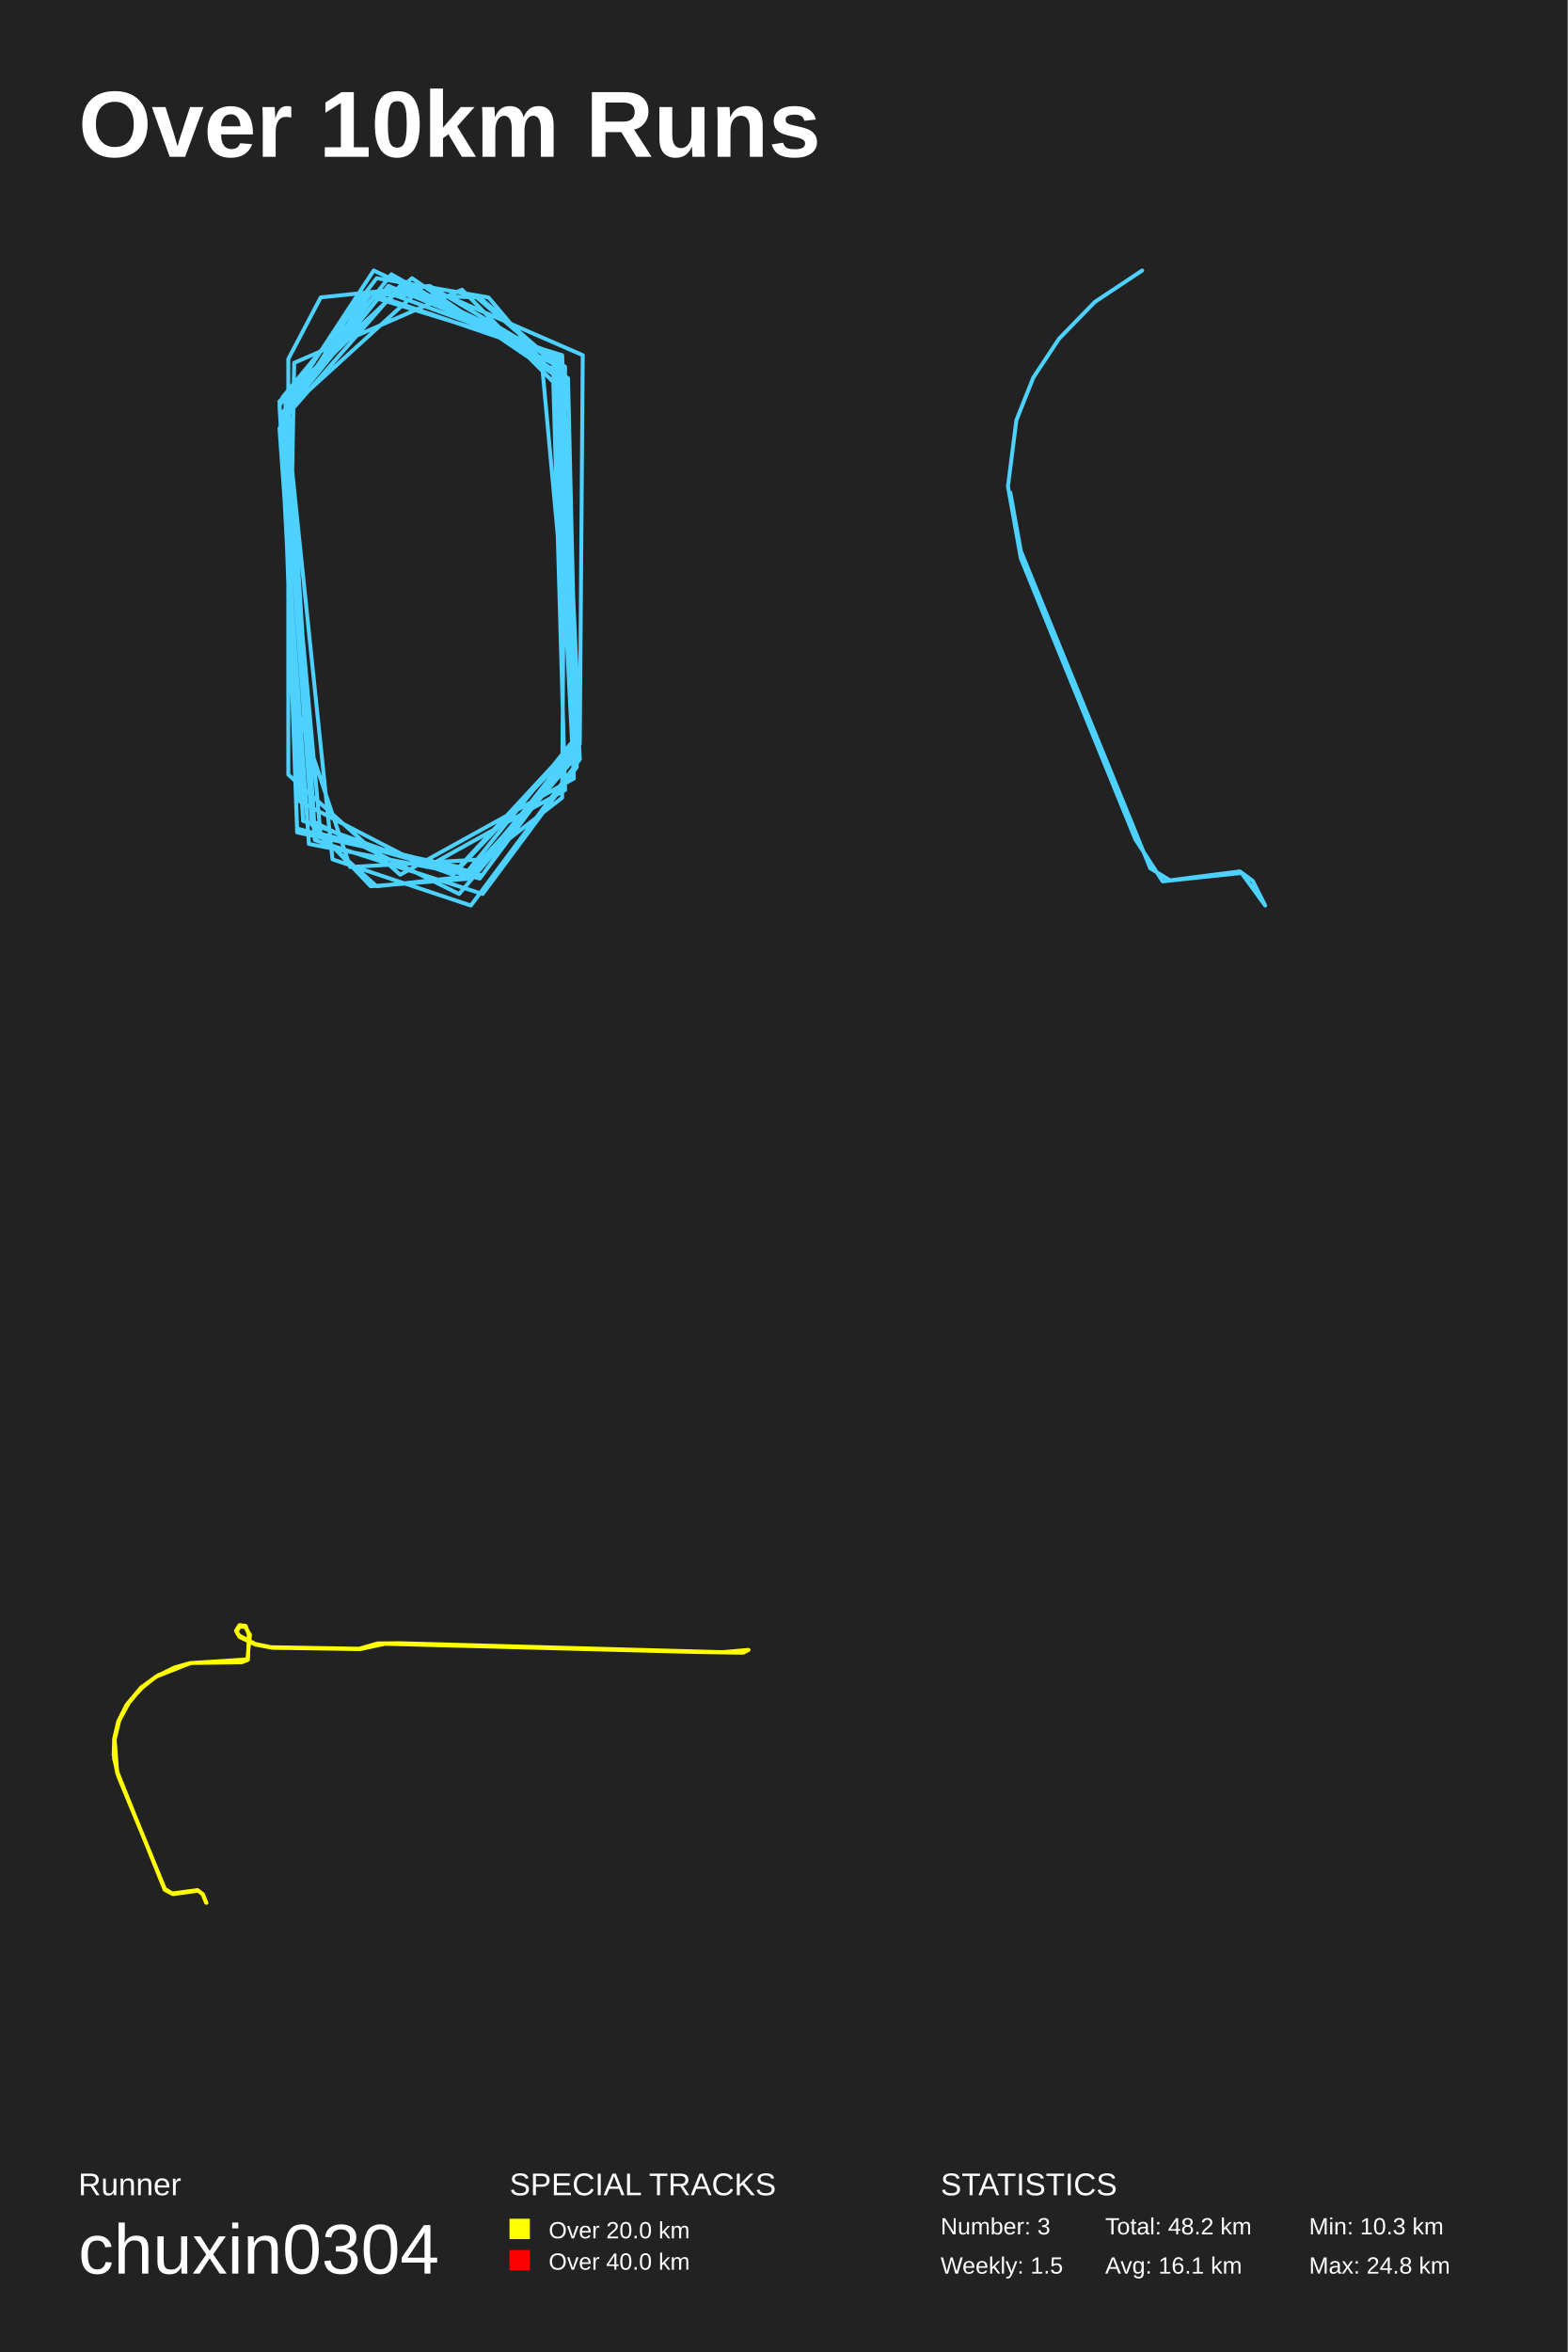
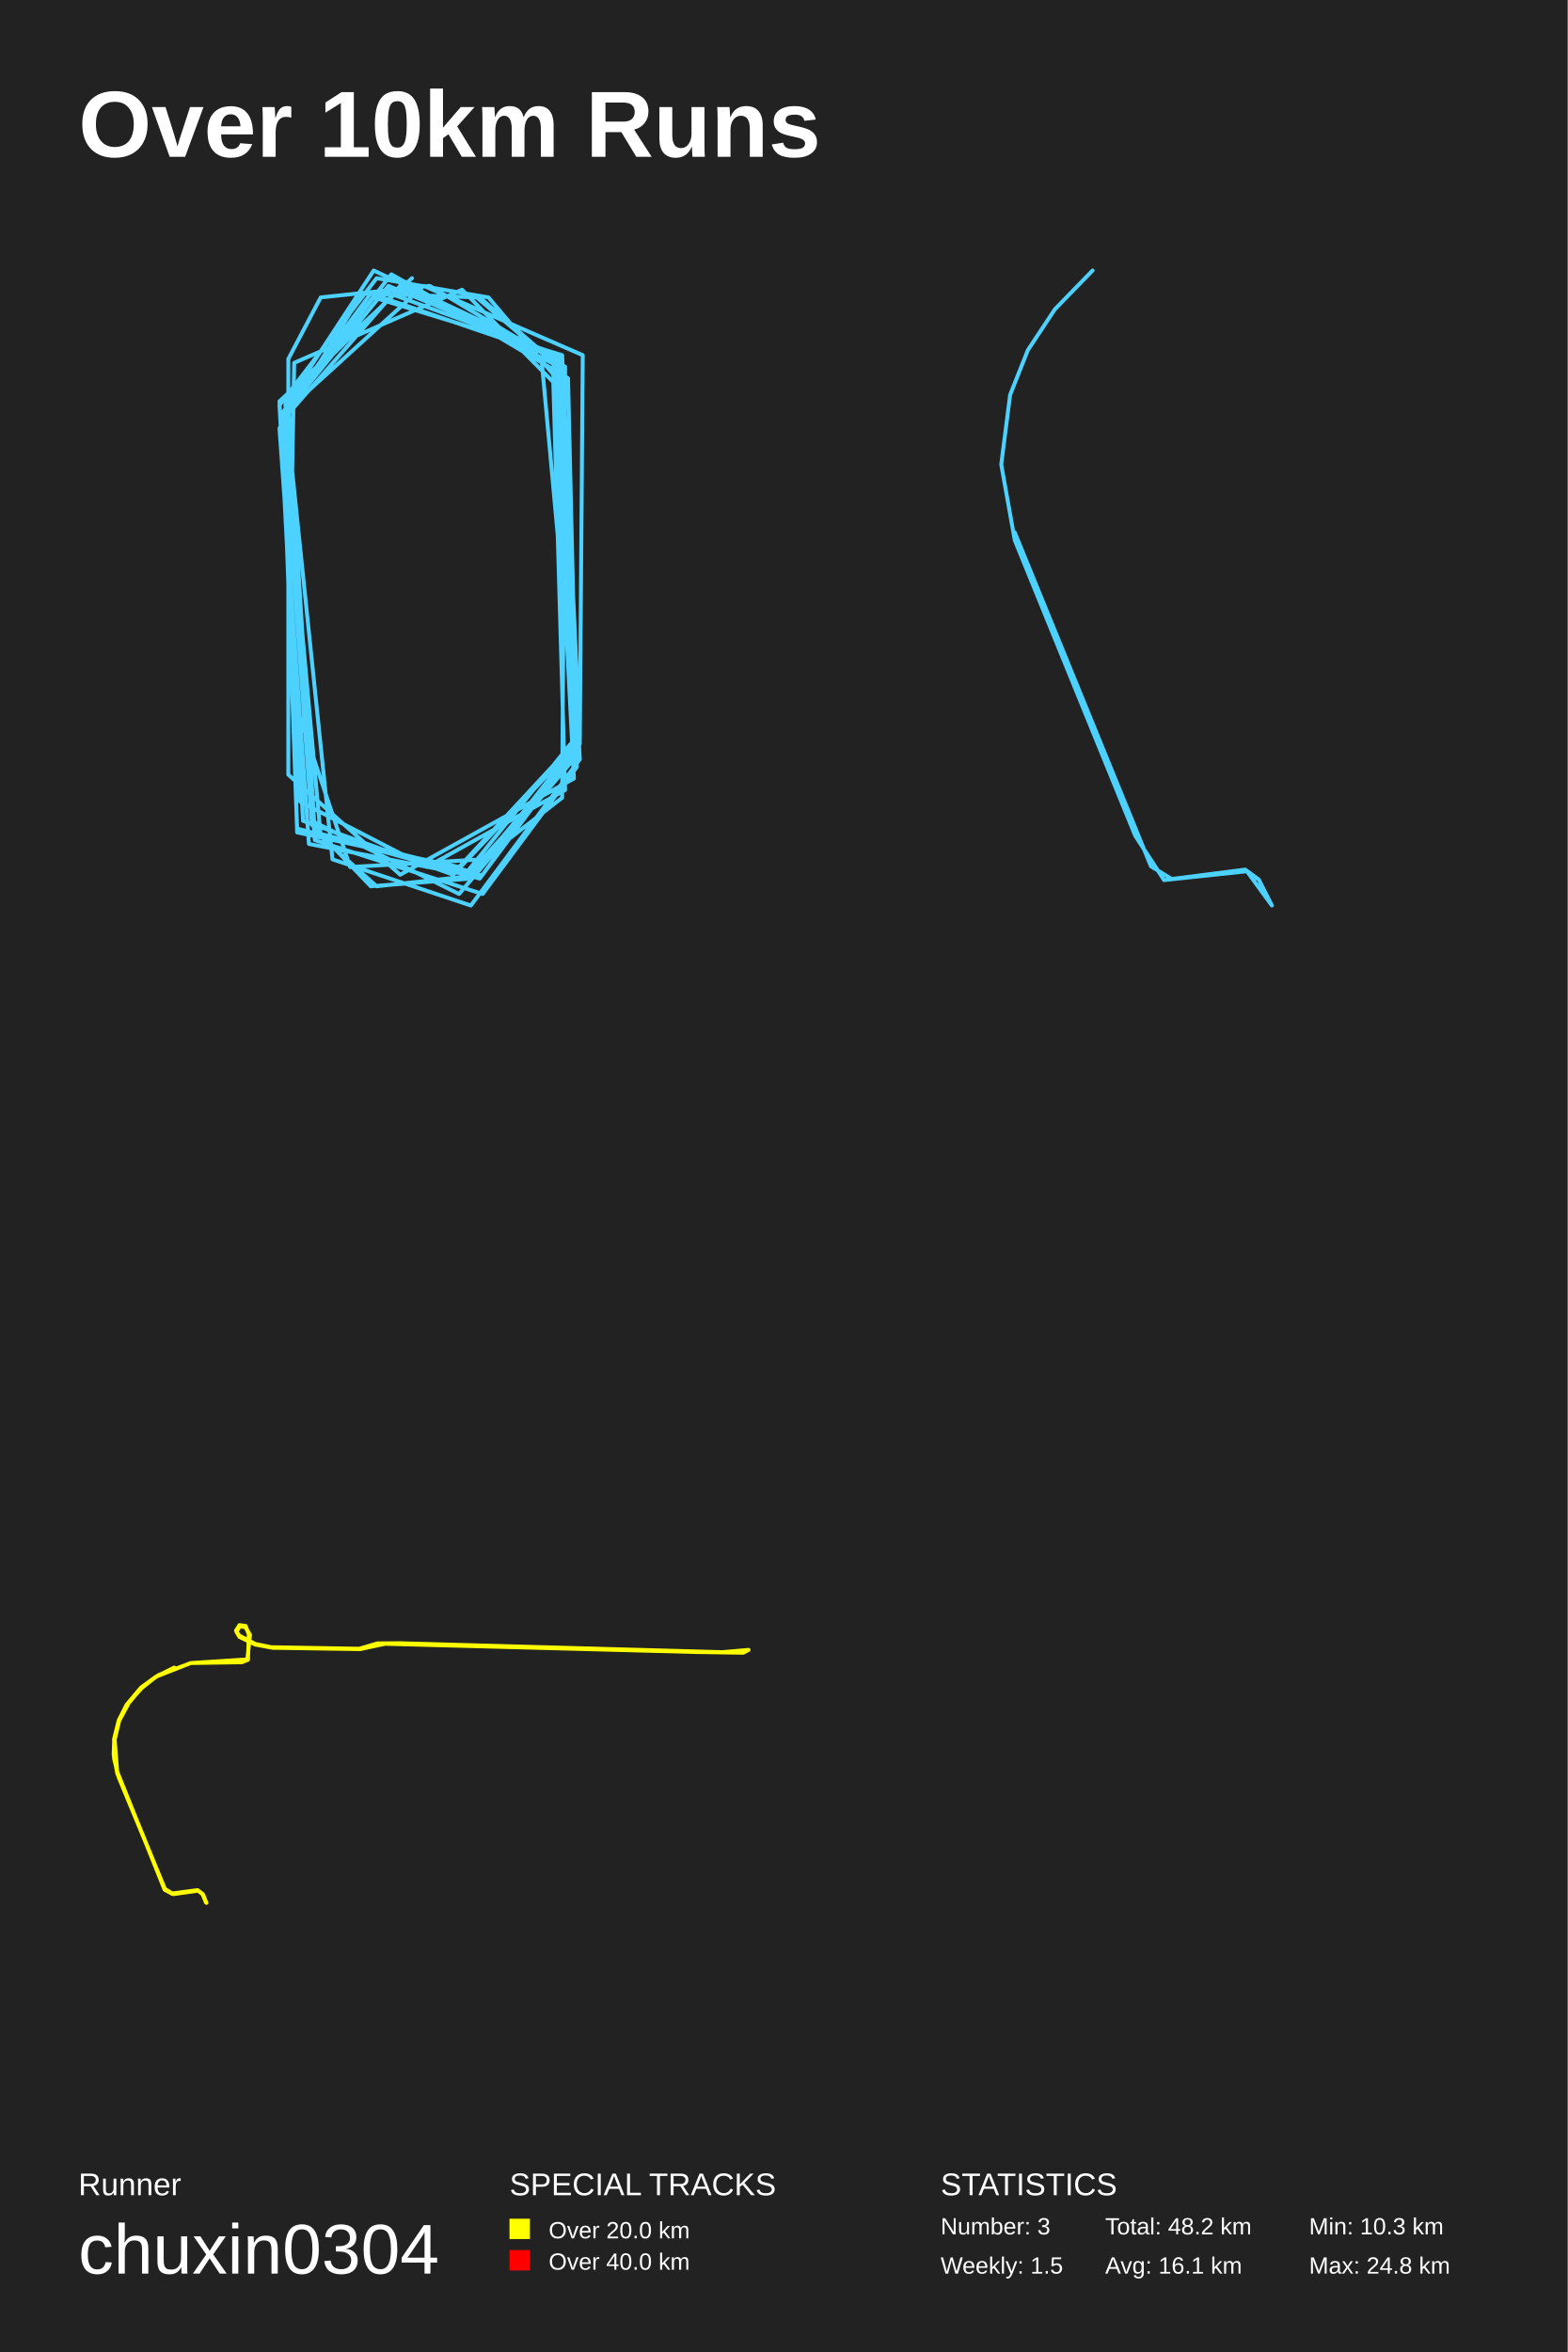
<svg xmlns="http://www.w3.org/2000/svg" baseProfile="full" height="300mm" version="1.1" viewBox="0,0,200,300" width="200mm">
  <defs />
  <rect fill="#222222" height="300" width="200" x="0" y="0" />
  <text fill="#FFFFFF" style="font-size:12px; font-family:Arial; font-weight:bold;" x="10" y="20">Over 10km Runs</text>
  <text fill="#FFFFFF" style="font-size:4px; font-family:Arial" x="10" y="280">Runner</text>
  <text fill="#FFFFFF" style="font-size:9px; font-family:Arial" x="10" y="290">chuxin0304</text>
  <text fill="#FFFFFF" style="font-size:4px; font-family:Arial" x="65" y="280">SPECIAL TRACKS</text>
  <rect fill="yellow" height="2.6" width="2.6" x="65" y="283" />
  <text fill="#FFFFFF" style="font-size:3px; font-family:Arial" x="70" y="285.5">Over 20.0 km</text>
  <rect fill="red" height="2.6" width="2.6" x="65" y="287" />
  <text fill="#FFFFFF" style="font-size:3px; font-family:Arial" x="70" y="289.5">Over 40.0 km</text>
  <text fill="#FFFFFF" style="font-size:4px; font-family:Arial" x="120" y="280">STATISTICS</text>
  <text fill="#FFFFFF" style="font-size:3px; font-family:Arial" x="120" y="285">Number: 3</text>
  <text fill="#FFFFFF" style="font-size:3px; font-family:Arial" x="120" y="290">Weekly: 1.5</text>
  <text fill="#FFFFFF" style="font-size:3px; font-family:Arial" x="141" y="285">Total: 48.2 km</text>
  <text fill="#FFFFFF" style="font-size:3px; font-family:Arial" x="141" y="290">Avg: 16.1 km</text>
  <text fill="#FFFFFF" style="font-size:3px; font-family:Arial" x="167" y="285">Min: 10.3 km</text>
  <text fill="#FFFFFF" style="font-size:3px; font-family:Arial" x="167" y="290">Max: 24.8 km</text>
-   <polyline fill="none" opacity="1" points="72.092,48.737 52.558,35.482 35.655,51.191 38.284,102.246 54.437,110.591 72.092,100.773 70.589,48.737 58.944,36.955 37.533,46.282 36.782,87.027 44.67,110.591 61.574,109.609 71.716,101.755 72.092,46.773 54.812,36.464 40.914,37.936 36.782,45.791 36.782,98.809 51.056,111.573 73.218,99.3 70.589,47.755 62.325,37.936 48.051,35.482 35.655,51.682 38.66,104.7 57.817,111.573 73.594,94.882 69.086,45.791 49.929,34.991 36.03,52.664 37.908,106.173 58.569,110.591 73.594,94.391 71.34,46.773 51.056,36.464 36.03,53.646 37.908,105.682 60.071,111.573 73.594,95.373 71.34,46.773 61.198,37.936 46.173,37.445 35.655,54.627 39.411,107.646 59.695,111.573 73.594,96.355 72.467,48.246 51.807,35.973 36.406,51.191 40.162,106.173 59.695,111.082 73.594,93.9 70.965,45.3 49.553,36.464 36.03,53.155 39.787,105.191 47.299,113.045 60.071,112.064 73.97,94.391 74.345,45.3 54.061,36.464 36.782,52.173 40.162,106.173 61.198,112.064 73.97,94.882 71.716,45.3 47.675,37.936 36.03,52.664 40.914,106.664 48.051,113.045 61.574,111.573 73.97,94.391 71.716,45.791 47.675,34.5 36.406,51.682 42.416,109.609 60.071,115.5 73.97,96.846 71.34,45.3 48.426,36.955 36.782,51.191 39.787,104.7 58.569,114.027 73.594,96.355 71.716,45.791 47.299,37.445 36.03,52.664 40.162,107.155 61.574,114.027 73.594,97.827 70.589,46.282 60.822,37.936 46.924,37.445 36.03,50.7" stroke="#4DD2FF" stroke-dasharray="none" stroke-linecap="round" stroke-linejoin="round" stroke-width="0.5" />
-   <polyline fill="none" opacity="1" points="145.718,34.5 139.667,38.52 135.104,43.21 131.822,48.169 129.668,53.596 128.592,62.038 130.232,71.216 144.846,107.059 148.333,112.418 158.383,111.347 161.408,115.5 159.819,112.351 158.178,111.146 149.256,112.284 146.743,110.744 130.232,70.278 128.899,62.842" stroke="#4DD2FF" stroke-dasharray="none" stroke-linecap="round" stroke-linejoin="round" stroke-width="0.5" />
-   <polyline fill="none" opacity="1" points="15.095,219.526 14.574,221.735 14.5,223.799 14.965,226.203 21.041,240.94 22.119,241.596 25.278,241.159 25.854,241.62 26.281,242.664 25.872,241.596 25.203,241.086 21.914,241.523 21.041,240.964 15.02,226.251 14.574,224.018 14.649,221.662 15.169,219.55 16.544,217 18.384,214.985 20.242,213.65 24.367,212.12 31.558,211.659 31.893,208.526 31.298,207.531 30.592,207.458 30.165,208.138 30.555,208.793 32.581,209.765 34.755,210.177 45.941,210.347 49.119,209.667 88.606,210.712 94.812,210.809 95.5,210.444 92.155,210.736 50.958,209.595 48.152,209.619 45.83,210.299 34.606,210.104 32.581,209.692 30.518,208.623 30.109,207.992 30.555,207.288 31.336,207.385 31.744,208.478 31.633,211.707 30.852,212.023 24.33,212.12 19.889,213.868 17.993,215.252 16.154,217.438 15.15,219.429 14.556,221.808 14.556,224.309 15.113,226.616 21.06,240.989 22.1,241.596 25.241,241.134 25.909,241.644 26.337,242.712 25.835,241.596 25.203,241.11 21.989,241.571 21.004,241.037 14.946,225.96 14.63,221.881 15.225,219.429 16.228,217.462 17.882,215.471 19.889,213.868 22.23,212.703 24.274,212.12" stroke="yellow" stroke-dasharray="none" stroke-linecap="round" stroke-linejoin="round" stroke-width="0.5" />
+   <polyline fill="none" opacity="1" points="52.558,35.482 35.655,51.191 38.284,102.246 54.437,110.591 72.092,100.773 70.589,48.737 58.944,36.955 37.533,46.282 36.782,87.027 44.67,110.591 61.574,109.609 71.716,101.755 72.092,46.773 54.812,36.464 40.914,37.936 36.782,45.791 36.782,98.809 51.056,111.573 73.218,99.3 70.589,47.755 62.325,37.936 48.051,35.482 35.655,51.682 38.66,104.7 57.817,111.573 73.594,94.882 69.086,45.791 49.929,34.991 36.03,52.664 37.908,106.173 58.569,110.591 73.594,94.391 71.34,46.773 51.056,36.464 36.03,53.646 37.908,105.682 60.071,111.573 73.594,95.373 71.34,46.773 61.198,37.936 46.173,37.445 35.655,54.627 39.411,107.646 59.695,111.573 73.594,96.355 72.467,48.246 51.807,35.973 36.406,51.191 40.162,106.173 59.695,111.082 73.594,93.9 70.965,45.3 49.553,36.464 36.03,53.155 39.787,105.191 47.299,113.045 60.071,112.064 73.97,94.391 74.345,45.3 54.061,36.464 36.782,52.173 40.162,106.173 61.198,112.064 73.97,94.882 71.716,45.3 47.675,37.936 36.03,52.664 40.914,106.664 48.051,113.045 61.574,111.573 73.97,94.391 71.716,45.791 47.675,34.5 36.406,51.682 42.416,109.609 60.071,115.5 73.97,96.846 71.34,45.3 48.426,36.955 36.782,51.191 39.787,104.7 58.569,114.027 73.594,96.355 71.716,45.791 47.299,37.445 36.03,52.664 40.162,107.155 61.574,114.027 73.594,97.827 70.589,46.282 60.822,37.936 46.924,37.445" stroke="#4DD2FF" stroke-dasharray="none" stroke-linecap="round" stroke-linejoin="round" stroke-width="0.5" />
+   <polyline fill="none" opacity="1" points="139.389,34.5 134.587,39.435 131.134,44.652 128.868,50.363 127.735,59.246 129.461,68.904 144.838,106.618 148.507,112.257 159.082,111.13 162.265,115.5 160.593,112.187 158.866,110.918 149.478,112.116 146.834,110.495 129.461,67.917" stroke="#4DD2FF" stroke-dasharray="none" stroke-linecap="round" stroke-linejoin="round" stroke-width="0.5" />
+   <polyline fill="none" opacity="1" points="14.574,221.735 14.5,223.799 14.965,226.203 21.041,240.94 22.119,241.596 25.278,241.159 25.854,241.62 26.281,242.664 25.872,241.596 25.203,241.086 21.914,241.523 21.041,240.964 15.02,226.251 14.574,224.018 14.649,221.662 15.169,219.55 16.544,217 18.384,214.985 20.242,213.65 24.367,212.12 31.558,211.659 31.893,208.526 31.298,207.531 30.592,207.458 30.165,208.138 30.555,208.793 32.581,209.765 34.755,210.177 45.941,210.347 49.119,209.667 88.606,210.712 94.812,210.809 95.5,210.444 92.155,210.736 50.958,209.595 48.152,209.619 45.83,210.299 34.606,210.104 32.581,209.692 30.518,208.623 30.109,207.992 30.555,207.288 31.336,207.385 31.744,208.478 31.633,211.707 30.852,212.023 24.33,212.12 19.889,213.868 17.993,215.252 16.154,217.438 15.15,219.429 14.556,221.808 14.556,224.309 15.113,226.616 21.06,240.989 22.1,241.596 25.241,241.134 25.909,241.644 26.337,242.712 25.835,241.596 25.203,241.11 21.989,241.571 21.004,241.037 14.946,225.96 14.63,221.881 15.225,219.429 16.228,217.462 17.882,215.471 19.889,213.868 22.23,212.703" stroke="yellow" stroke-dasharray="none" stroke-linecap="round" stroke-linejoin="round" stroke-width="0.5" />
</svg>
